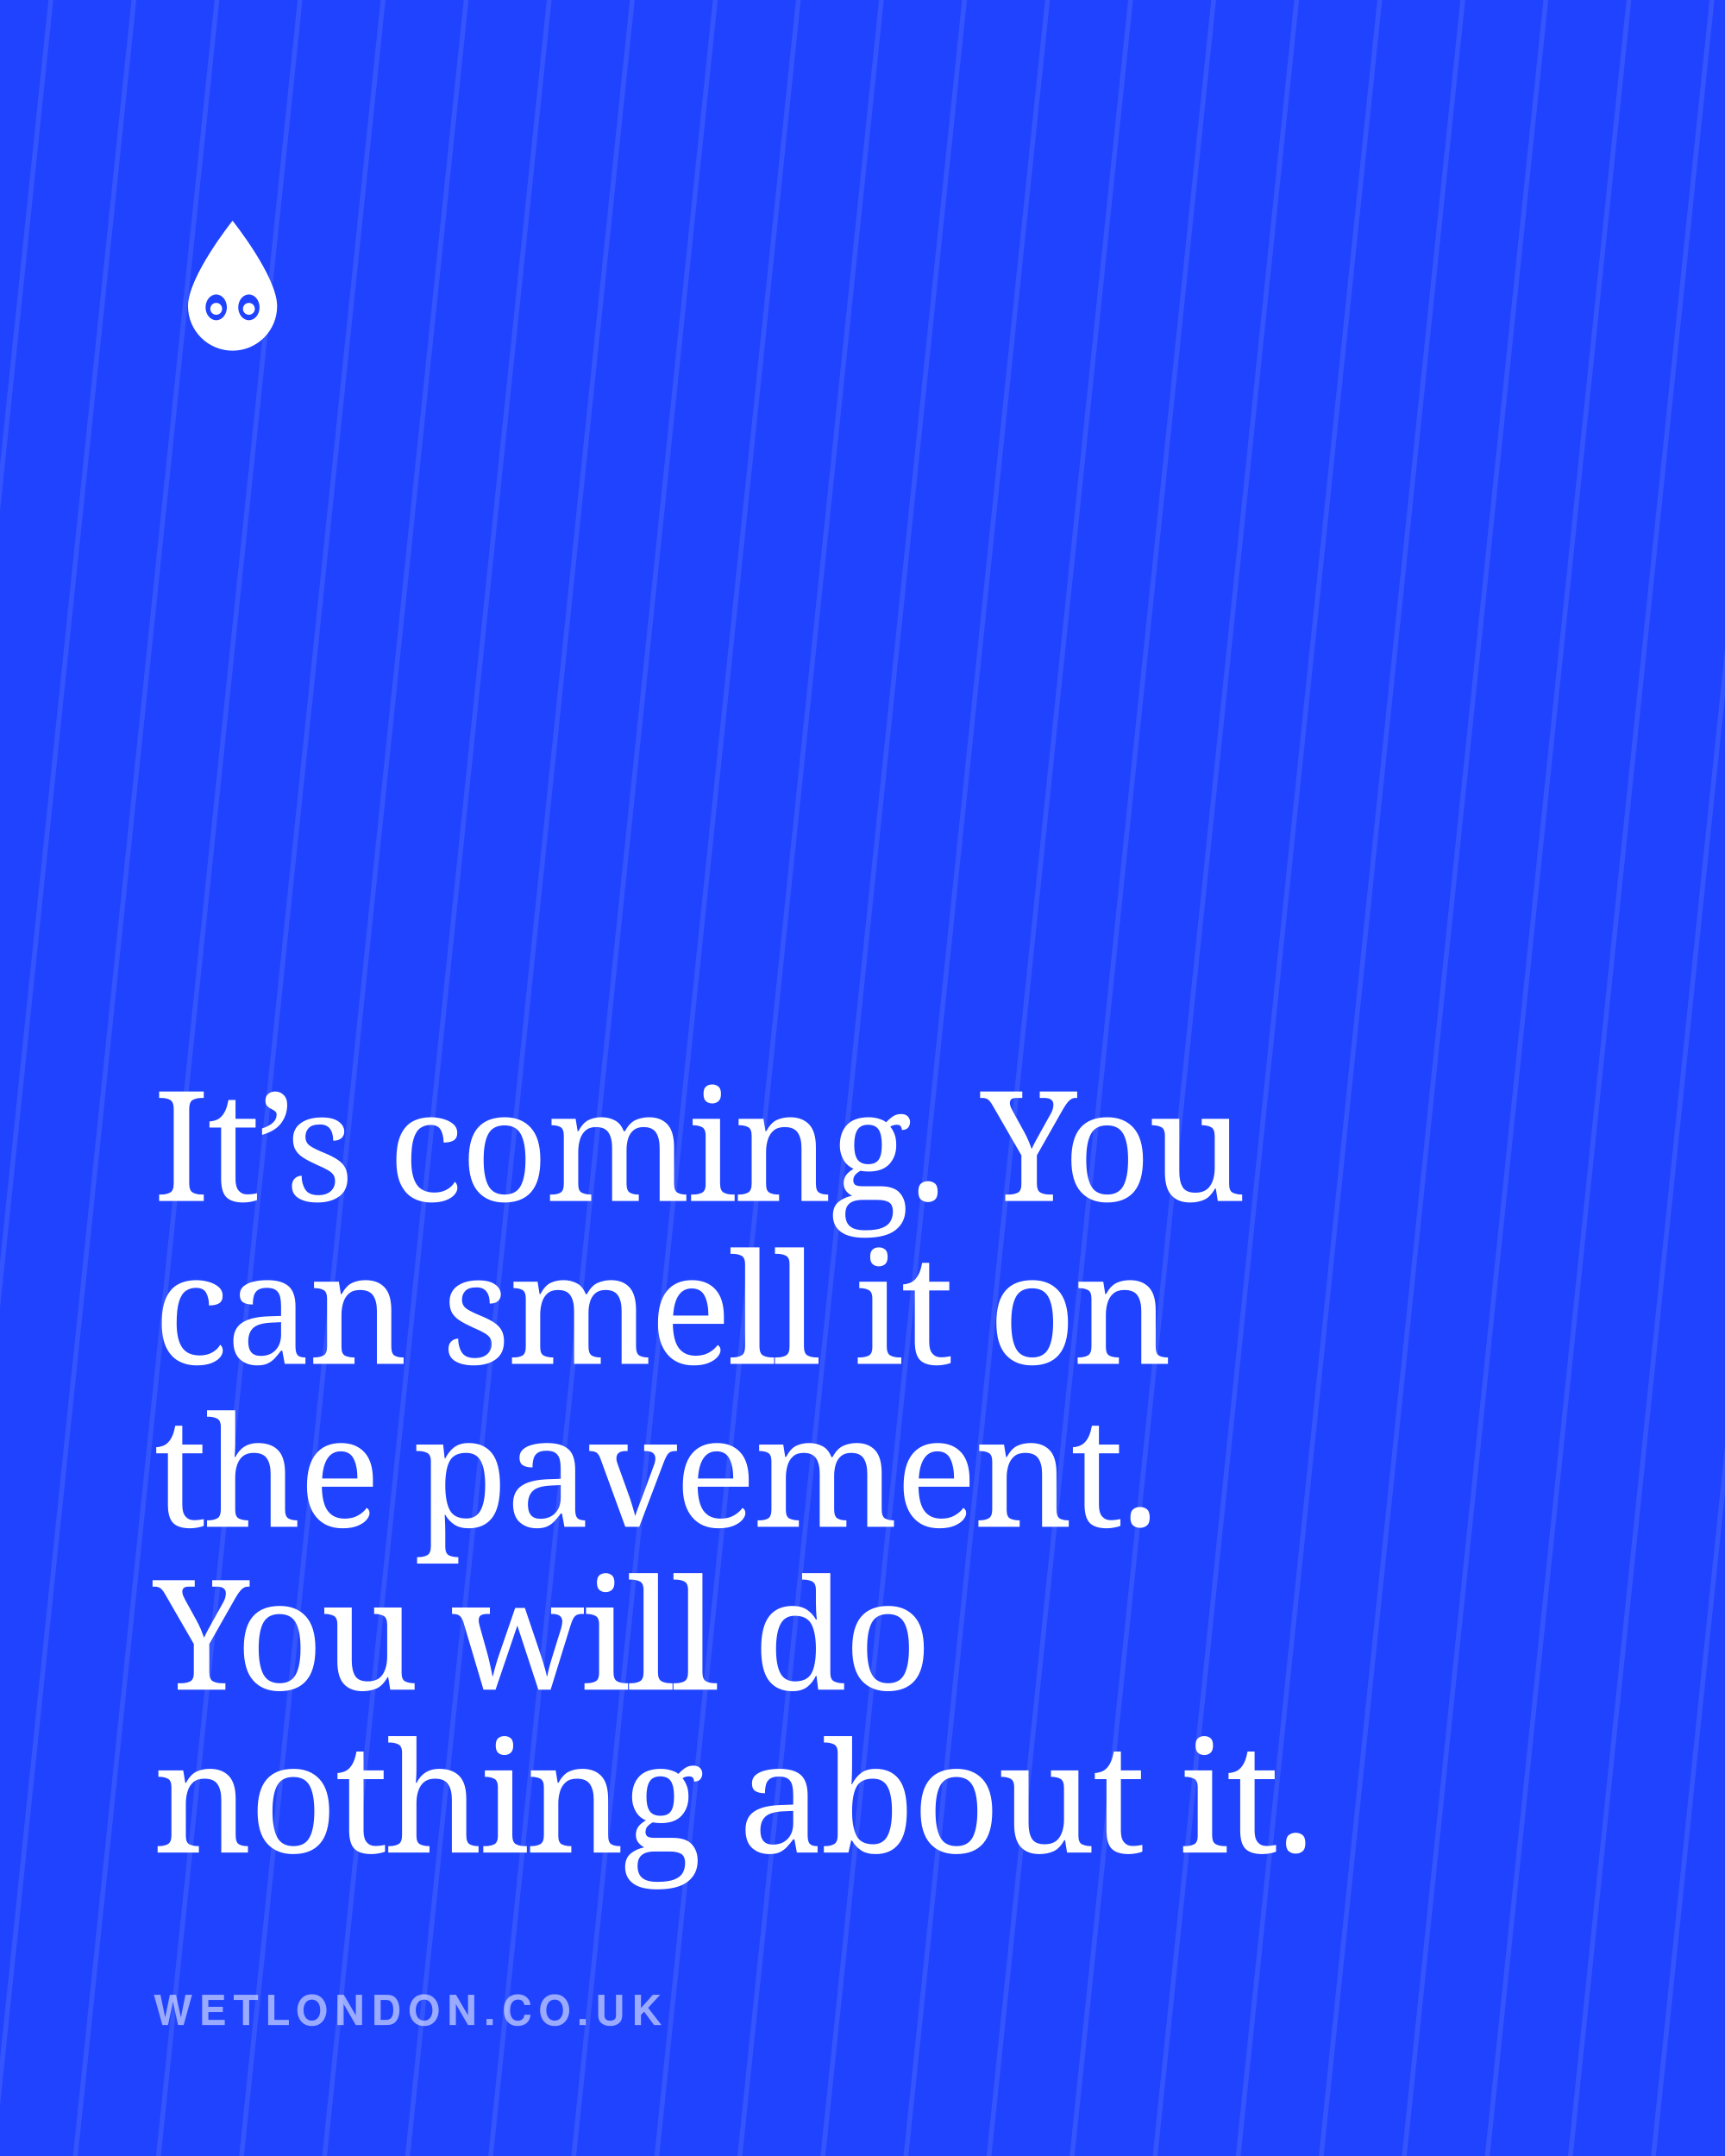
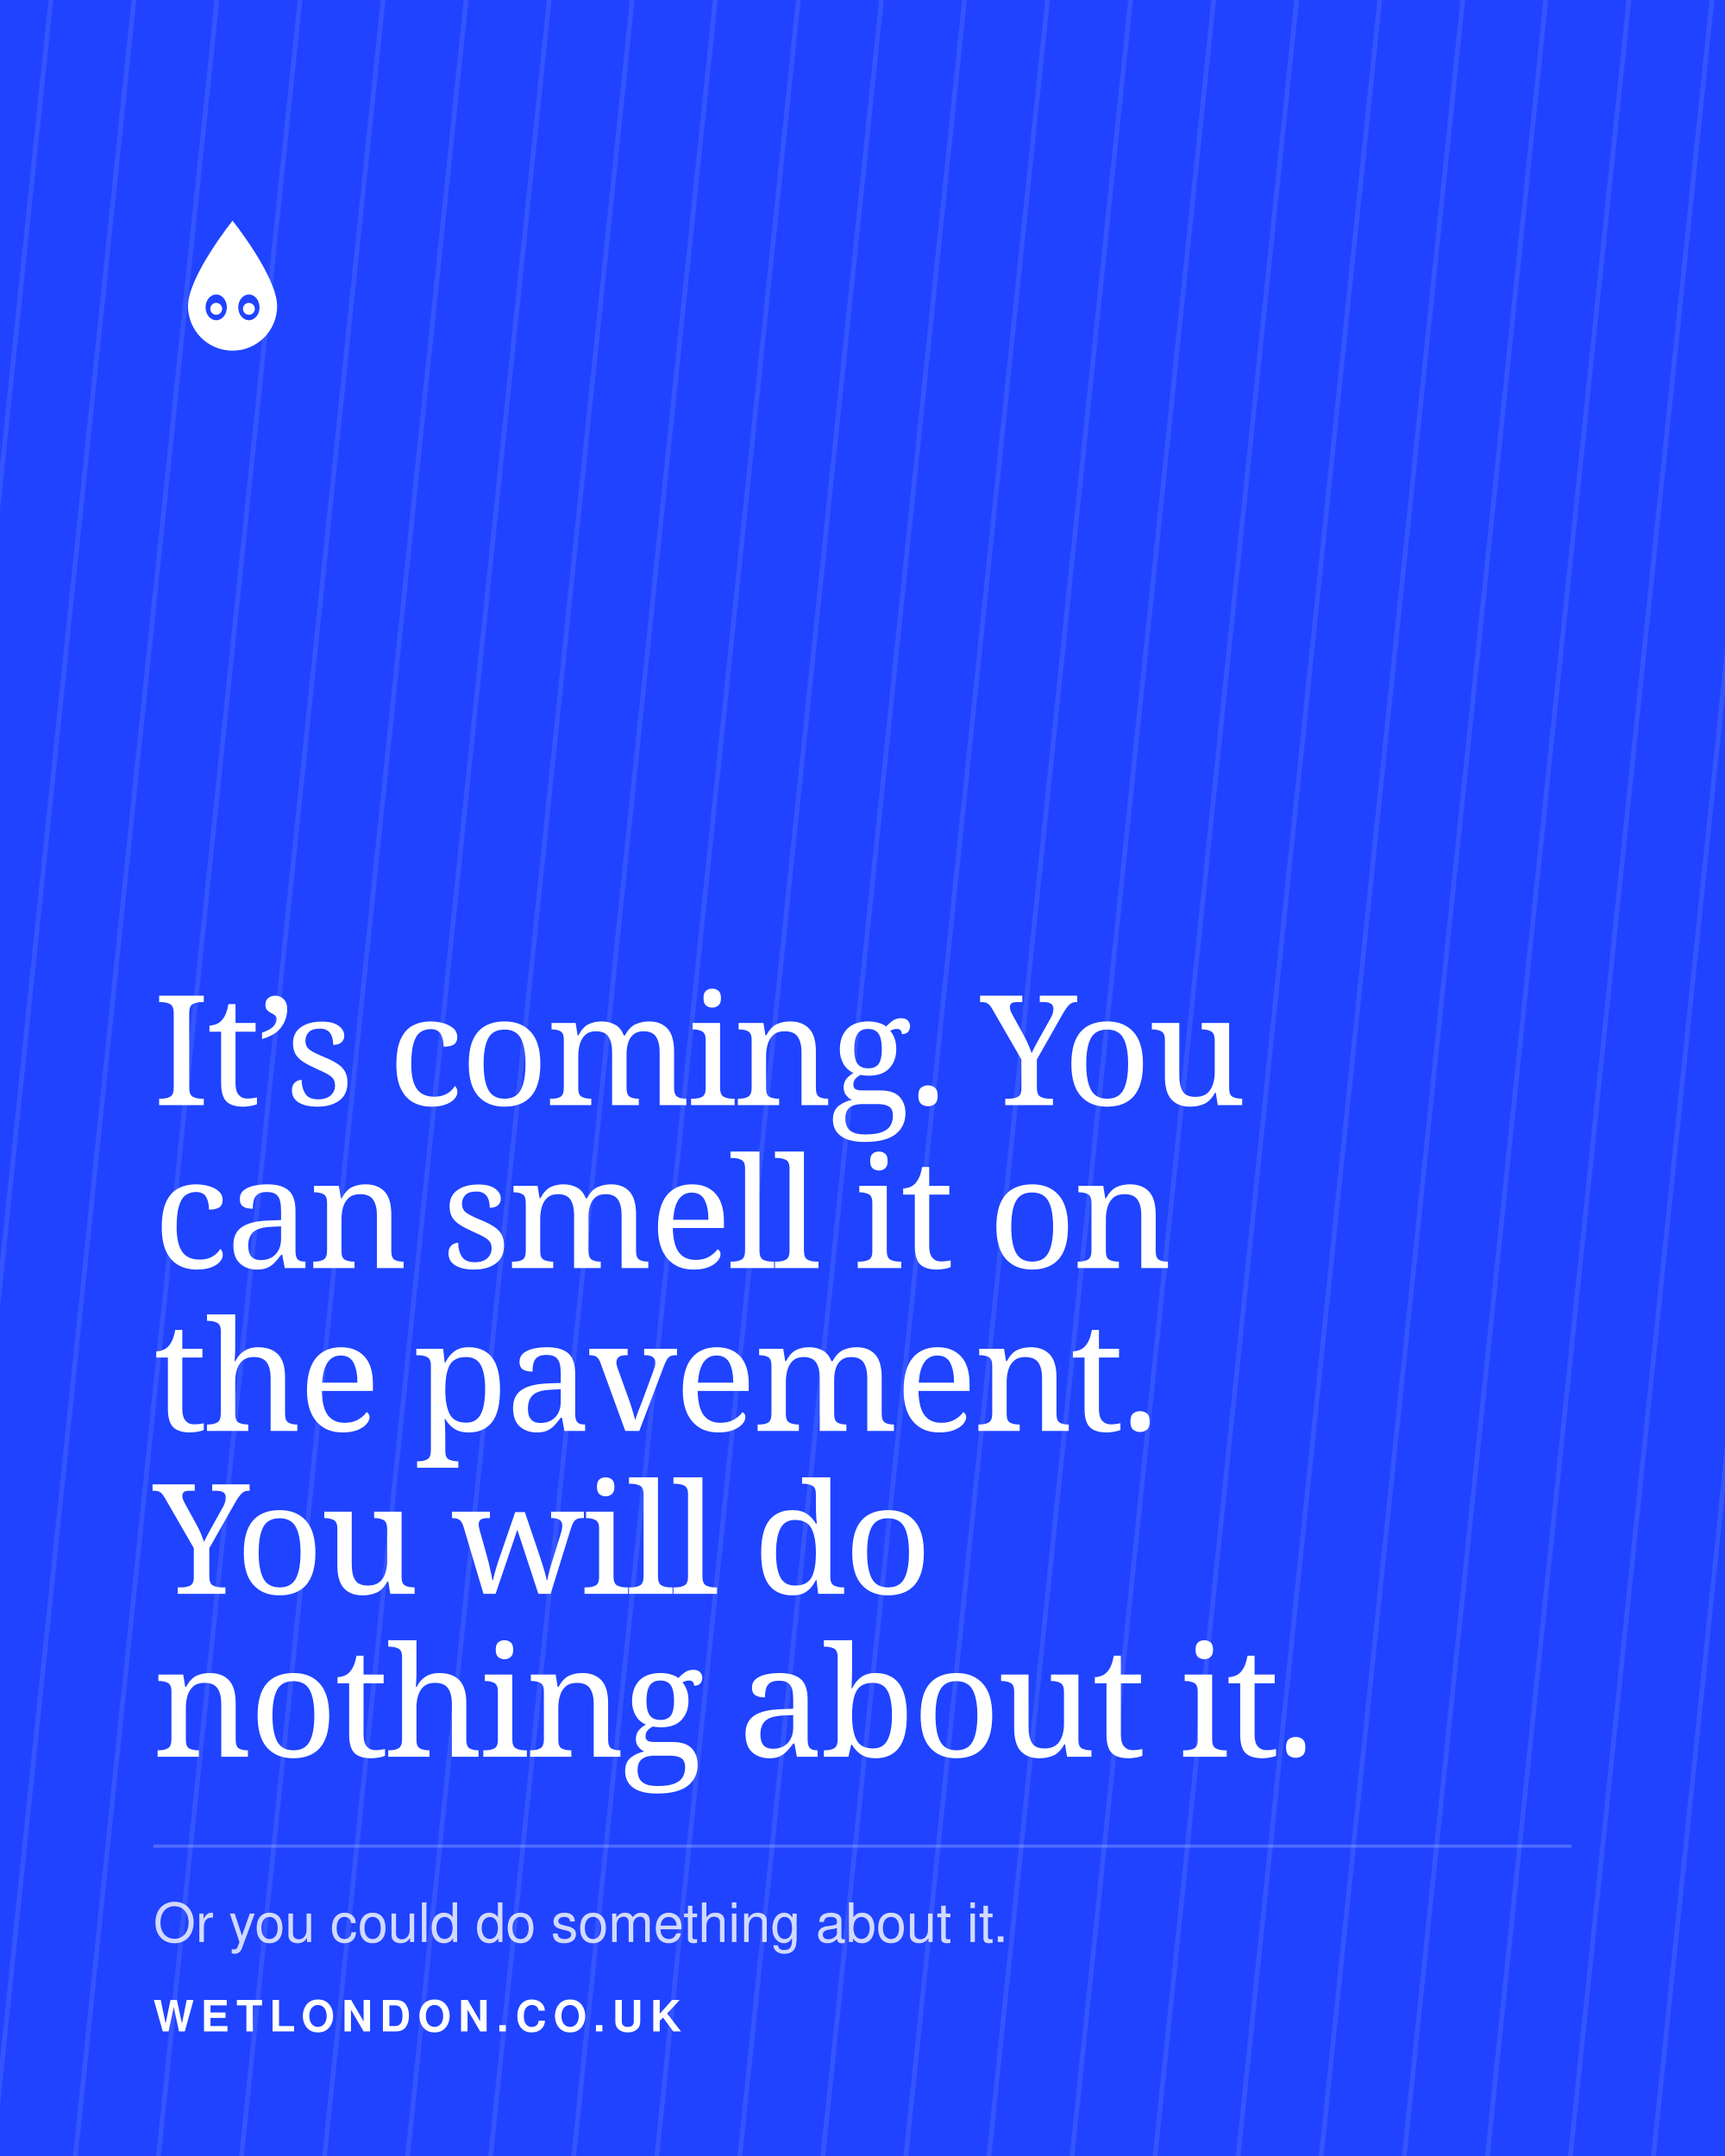
<svg xmlns="http://www.w3.org/2000/svg" width="1080" height="1350" viewBox="0 0 1080 1350">
  <rect width="1080" height="1350" fill="#1F43FF" />
  <g stroke="#FFFFFF" stroke-opacity="0.10" stroke-width="3">
    <line x1="-120" y1="-40" x2="-270" y2="1400" />
    <line x1="-68" y1="-40" x2="-218" y2="1400" />
    <line x1="-16" y1="-40" x2="-166" y2="1400" />
    <line x1="36" y1="-40" x2="-114" y2="1400" />
    <line x1="88" y1="-40" x2="-62" y2="1400" />
    <line x1="140" y1="-40" x2="-10" y2="1400" />
    <line x1="192" y1="-40" x2="42" y2="1400" />
    <line x1="244" y1="-40" x2="94" y2="1400" />
    <line x1="296" y1="-40" x2="146" y2="1400" />
    <line x1="348" y1="-40" x2="198" y2="1400" />
    <line x1="400" y1="-40" x2="250" y2="1400" />
    <line x1="452" y1="-40" x2="302" y2="1400" />
    <line x1="504" y1="-40" x2="354" y2="1400" />
    <line x1="556" y1="-40" x2="406" y2="1400" />
    <line x1="608" y1="-40" x2="458" y2="1400" />
    <line x1="660" y1="-40" x2="510" y2="1400" />
    <line x1="712" y1="-40" x2="562" y2="1400" />
    <line x1="764" y1="-40" x2="614" y2="1400" />
    <line x1="816" y1="-40" x2="666" y2="1400" />
    <line x1="868" y1="-40" x2="718" y2="1400" />
    <line x1="920" y1="-40" x2="770" y2="1400" />
    <line x1="972" y1="-40" x2="822" y2="1400" />
    <line x1="1024" y1="-40" x2="874" y2="1400" />
    <line x1="1076" y1="-40" x2="926" y2="1400" />
    <line x1="1128" y1="-40" x2="978" y2="1400" />
    <line x1="1180" y1="-40" x2="1030" y2="1400" />
  </g>
  <g transform="translate(96 132) scale(1.55)">
    <path d="M32 4c0 0 18 22.5 18 34.5a18 18 0 0 1-36 0C14 26.5 32 4 32 4Z" fill="#FFFFFF" />
    <ellipse cx="25.4" cy="39" rx="4.3" ry="5.2" fill="#1F43FF" />
    <ellipse cx="38.6" cy="39" rx="4.3" ry="5.2" fill="#1F43FF" />
    <circle cx="25.4" cy="39.6" r="2.4" fill="#FFFFFF" />
    <circle cx="38.6" cy="39.6" r="2.4" fill="#FFFFFF" />
  </g>
-   <text x="96" y="752" font-family="Newsreader, Georgia, serif" font-size="96" font-weight="400" fill="#FFFFFF" letter-spacing="-0.02em">It’s coming. You</text>
-   <text x="96" y="854" font-family="Newsreader, Georgia, serif" font-size="96" font-weight="400" fill="#FFFFFF" letter-spacing="-0.02em">can smell it on</text>
-   <text x="96" y="956" font-family="Newsreader, Georgia, serif" font-size="96" font-weight="400" fill="#FFFFFF" letter-spacing="-0.02em">the pavement.</text>
-   <text x="96" y="1058" font-family="Newsreader, Georgia, serif" font-size="96" font-weight="400" fill="#FFFFFF" letter-spacing="-0.02em">You will do</text>
-   <text x="96" y="1160" font-family="Newsreader, Georgia, serif" font-size="96" font-weight="400" fill="#FFFFFF" letter-spacing="-0.02em">nothing about it.</text>
-   <text x="96" y="1268" font-family="Archivo, Helvetica, Arial, sans-serif" font-size="26" font-weight="700" letter-spacing="0.16em" fill="#FFFFFF" fill-opacity="0.55">WETLONDON.CO.UK</text>
+   <text x="96" y="692" font-family="Newsreader, Georgia, serif" font-size="96" font-weight="400" fill="#FFFFFF" letter-spacing="-0.02em">It’s coming. You</text>
+   <text x="96" y="794" font-family="Newsreader, Georgia, serif" font-size="96" font-weight="400" fill="#FFFFFF" letter-spacing="-0.02em">can smell it on</text>
+   <text x="96" y="896" font-family="Newsreader, Georgia, serif" font-size="96" font-weight="400" fill="#FFFFFF" letter-spacing="-0.02em">the pavement.</text>
+   <text x="96" y="998" font-family="Newsreader, Georgia, serif" font-size="96" font-weight="400" fill="#FFFFFF" letter-spacing="-0.02em">You will do</text>
+   <text x="96" y="1100" font-family="Newsreader, Georgia, serif" font-size="96" font-weight="400" fill="#FFFFFF" letter-spacing="-0.02em">nothing about it.</text>
+   <line x1="96" y1="1156" x2="984" y2="1156" stroke="#FFFFFF" stroke-opacity="0.22" stroke-width="2" />
+   <text x="96" y="1216" font-family="Archivo, Helvetica, Arial, sans-serif" font-size="34" font-weight="500" fill="#FFFFFF" fill-opacity="0.8">Or you could do something about it.</text>
+   <text x="96" y="1272" font-family="Archivo, Helvetica, Arial, sans-serif" font-size="27" font-weight="700" letter-spacing="0.16em" fill="#FFFFFF">WETLONDON.CO.UK</text>
</svg>
